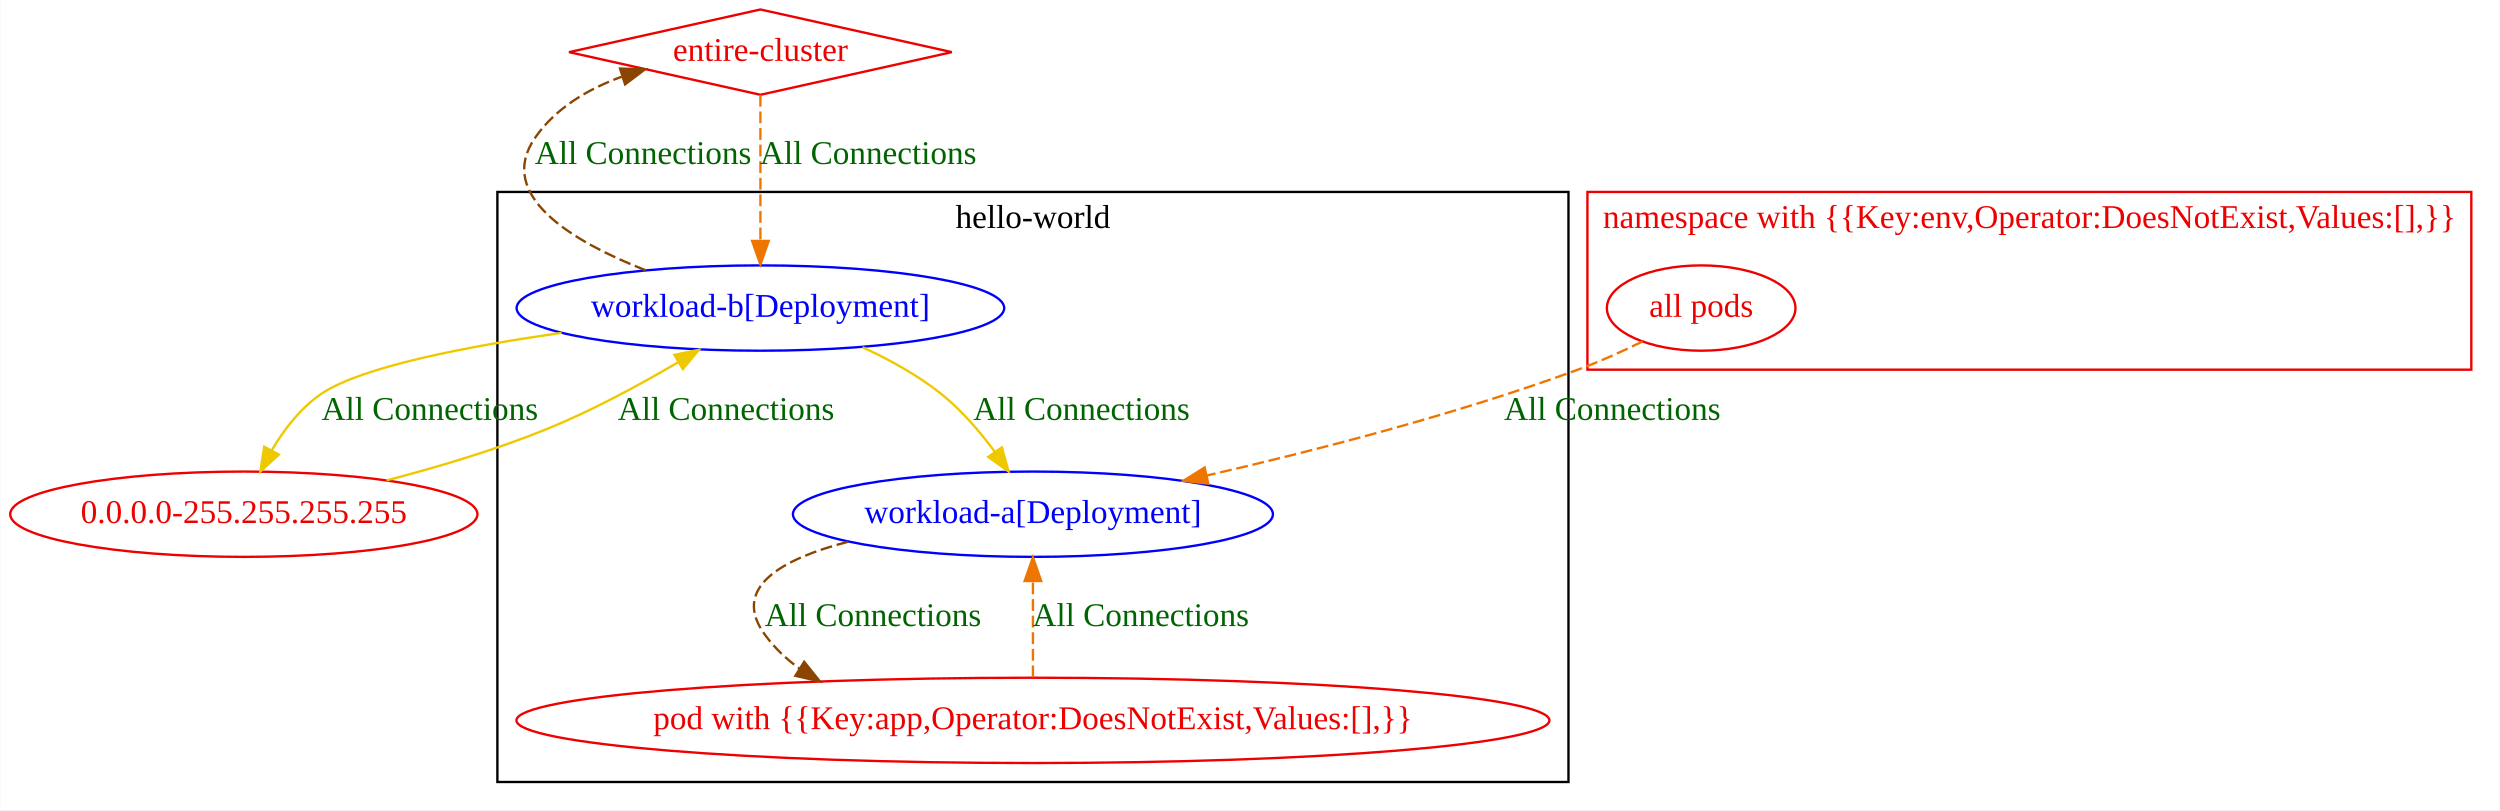
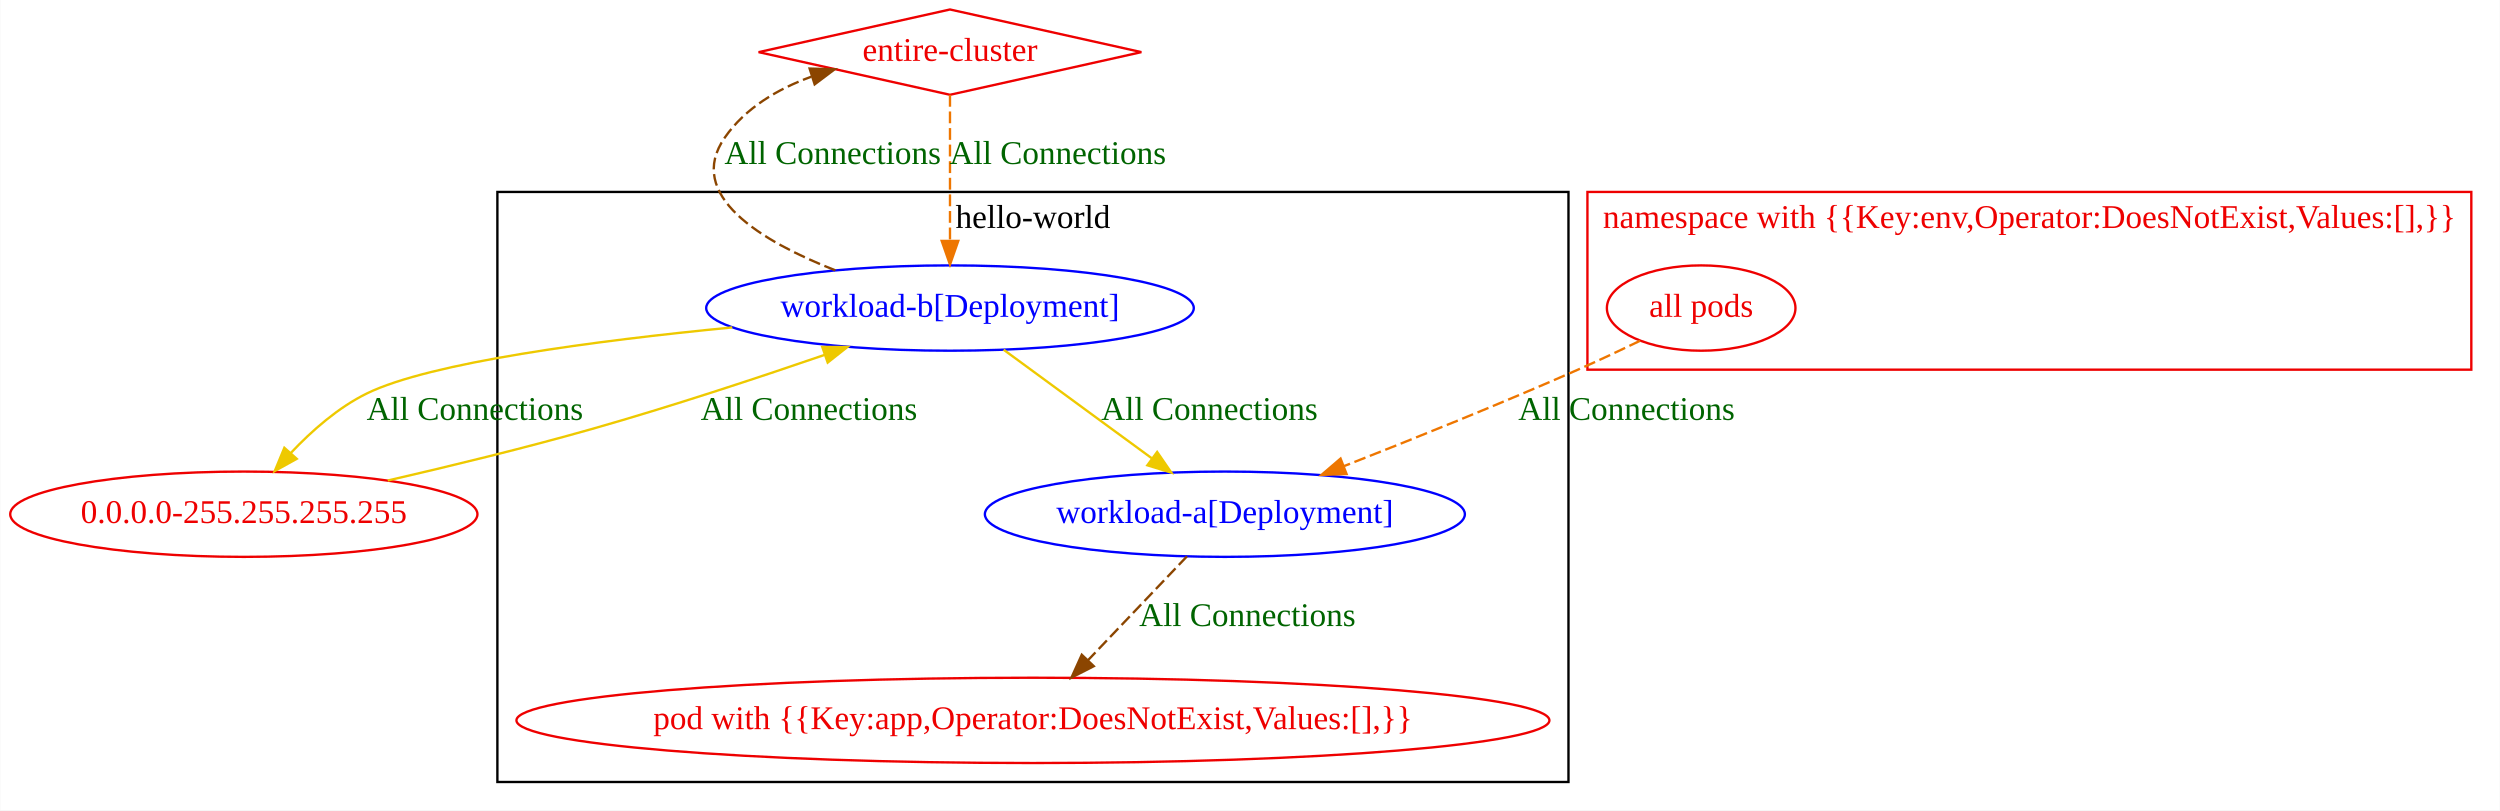
<svg xmlns="http://www.w3.org/2000/svg" width="1055pt" height="342pt" viewBox="0.00 0.00 1054.79 342.00">
  <g id="graph0" class="graph" transform="scale(1 1) rotate(0) translate(4 338)">
    <polygon fill="white" stroke="transparent" points="-4,4 -4,-338 1050.79,-338 1050.79,4 -4,4" />
+     <g id="clust2" class="cluster">
+       <polygon fill="none" stroke="#ee0000" points="665.79,-182 665.79,-257 1038.79,-257 1038.79,-182 665.79,-182" />
+       <text text-anchor="middle" x="852.29" y="-241.8" font-family="Times New Roman,serif" font-size="14.00" fill="#ee0000">namespace with {{Key:env,Operator:DoesNotExist,Values:[],}}</text>
+     </g>
    <g id="clust1" class="cluster">
      <polygon fill="none" stroke="black" points="205.79,-8 205.79,-257 657.79,-257 657.79,-8 205.79,-8" />
      <text text-anchor="middle" x="431.79" y="-241.8" font-family="Times New Roman,serif" font-size="14.00">hello-world</text>
    </g>
-     <g id="clust2" class="cluster">
-       <polygon fill="none" stroke="#ee0000" points="665.79,-182 665.79,-257 1038.79,-257 1038.79,-182 665.79,-182" />
-       <text text-anchor="middle" x="852.29" y="-241.8" font-family="Times New Roman,serif" font-size="14.00" fill="#ee0000">namespace with {{Key:env,Operator:DoesNotExist,Values:[],}}</text>
-     </g>
    <g id="node1" class="node">
-       <ellipse fill="none" stroke="blue" cx="431.79" cy="-121" rx="101.28" ry="18" />
-       <text text-anchor="middle" x="431.79" y="-117.3" font-family="Times New Roman,serif" font-size="14.00" fill="blue">workload-a[Deployment]</text>
+       <ellipse fill="none" stroke="blue" cx="512.79" cy="-121" rx="101.28" ry="18" />
+       <text text-anchor="middle" x="512.79" y="-117.3" font-family="Times New Roman,serif" font-size="14.00" fill="blue">workload-a[Deployment]</text>
    </g>
    <g id="node3" class="node">
      <ellipse fill="none" stroke="#ee0000" cx="431.79" cy="-34" rx="217.96" ry="18" />
      <text text-anchor="middle" x="431.79" y="-30.3" font-family="Times New Roman,serif" font-size="14.00" fill="#ee0000">pod with {{Key:app,Operator:DoesNotExist,Values:[],}}</text>
    </g>
    <g id="edge4" class="edge">
-       <path fill="none" stroke="#8b4500" stroke-dasharray="5,2" d="M353.76,-109.37C325.66,-102.07 304.09,-89.94 318.79,-70 322.88,-64.45 327.85,-59.75 333.39,-55.78" />
-       <polygon fill="#8b4500" stroke="#8b4500" points="335.26,-58.73 341.88,-50.46 331.54,-52.8 335.26,-58.73" />
-       <text text-anchor="middle" x="364.29" y="-73.8" font-family="Times New Roman,serif" font-size="14.00" fill="darkgreen">All Connections</text>
+       <path fill="none" stroke="#8b4500" stroke-dasharray="5,2" d="M496.79,-103.21C484.88,-90.72 468.46,-73.48 455.1,-59.46" />
+       <polygon fill="#8b4500" stroke="#8b4500" points="457.47,-56.87 448.04,-52.05 452.4,-61.7 457.47,-56.87" />
+       <text text-anchor="middle" x="522.29" y="-73.8" font-family="Times New Roman,serif" font-size="14.00" fill="darkgreen">All Connections</text>
    </g>
    <g id="node2" class="node">
-       <ellipse fill="none" stroke="blue" cx="316.79" cy="-208" rx="102.88" ry="18" />
-       <text text-anchor="middle" x="316.79" y="-204.3" font-family="Times New Roman,serif" font-size="14.00" fill="blue">workload-b[Deployment]</text>
+       <ellipse fill="none" stroke="blue" cx="396.79" cy="-208" rx="102.88" ry="18" />
+       <text text-anchor="middle" x="396.79" y="-204.3" font-family="Times New Roman,serif" font-size="14.00" fill="blue">workload-b[Deployment]</text>
    </g>
    <g id="edge7" class="edge">
-       <path fill="none" stroke="#eec900" d="M359.87,-191.46C371.21,-186.25 383,-179.76 392.79,-172 401.46,-165.13 409.34,-155.95 415.7,-147.33" />
-       <polygon fill="#eec900" stroke="#eec900" points="418.67,-149.2 421.54,-139 412.93,-145.18 418.67,-149.2" />
-       <text text-anchor="middle" x="452.29" y="-160.8" font-family="Times New Roman,serif" font-size="14.00" fill="darkgreen">All Connections</text>
+       <path fill="none" stroke="#eec900" d="M419.43,-190.41C437.24,-177.36 462.23,-159.05 481.88,-144.65" />
+       <polygon fill="#eec900" stroke="#eec900" points="484.21,-147.28 490.21,-138.55 480.07,-141.64 484.21,-147.28" />
+       <text text-anchor="middle" x="506.29" y="-160.8" font-family="Times New Roman,serif" font-size="14.00" fill="darkgreen">All Connections</text>
    </g>
    <g id="node5" class="node">
      <ellipse fill="none" stroke="#ee0000" cx="98.79" cy="-121" rx="98.58" ry="18" />
      <text text-anchor="middle" x="98.79" y="-117.3" font-family="Times New Roman,serif" font-size="14.00" fill="#ee0000">0.0.0.0-255.255.255.255</text>
    </g>
    <g id="edge5" class="edge">
-       <path fill="none" stroke="#eec900" d="M232.92,-197.56C192.24,-191.72 148.59,-183.18 131.79,-172 122.92,-166.1 115.87,-156.92 110.6,-148.02" />
-       <polygon fill="#eec900" stroke="#eec900" points="113.57,-146.16 105.75,-139.01 107.4,-149.47 113.57,-146.16" />
-       <text text-anchor="middle" x="177.29" y="-160.8" font-family="Times New Roman,serif" font-size="14.00" fill="darkgreen">All Connections</text>
+       <path fill="none" stroke="#eec900" d="M304.91,-199.83C246.69,-194.16 177.5,-185.02 150.79,-172 138.65,-166.08 127.52,-156.28 118.69,-146.92" />
+       <polygon fill="#eec900" stroke="#eec900" points="121.12,-144.38 111.85,-139.25 115.89,-149.04 121.12,-144.38" />
+       <text text-anchor="middle" x="196.29" y="-160.8" font-family="Times New Roman,serif" font-size="14.00" fill="darkgreen">All Connections</text>
    </g>
    <g id="node6" class="node">
-       <polygon fill="none" stroke="#ee0000" points="316.79,-334 236.02,-316 316.79,-298 397.56,-316 316.79,-334" />
-       <text text-anchor="middle" x="316.79" y="-312.3" font-family="Times New Roman,serif" font-size="14.00" fill="#ee0000">entire-cluster</text>
+       <polygon fill="none" stroke="#ee0000" points="396.79,-334 316.02,-316 396.79,-298 477.56,-316 396.79,-334" />
+       <text text-anchor="middle" x="396.79" y="-312.3" font-family="Times New Roman,serif" font-size="14.00" fill="#ee0000">entire-cluster</text>
    </g>
    <g id="edge6" class="edge">
-       <path fill="none" stroke="#8b4500" stroke-dasharray="5,2" d="M268.41,-223.91C237.01,-236.25 204.83,-255.68 221.79,-280 230.45,-292.42 244.03,-300.44 258.25,-305.62" />
-       <polygon fill="#8b4500" stroke="#8b4500" points="257.55,-309.07 268.14,-308.77 259.68,-302.4 257.55,-309.07" />
-       <text text-anchor="middle" x="267.29" y="-268.8" font-family="Times New Roman,serif" font-size="14.00" fill="darkgreen">All Connections</text>
-     </g>
-     <g id="edge8" class="edge">
-       <path fill="none" stroke="#ee7600" stroke-dasharray="5,2" d="M431.79,-52.18C431.79,-63.81 431.79,-79.42 431.79,-92.73" />
-       <polygon fill="#ee7600" stroke="#ee7600" points="428.29,-92.8 431.79,-102.8 435.29,-92.8 428.29,-92.8" />
-       <text text-anchor="middle" x="477.29" y="-73.8" font-family="Times New Roman,serif" font-size="14.00" fill="darkgreen">All Connections</text>
+       <path fill="none" stroke="#8b4500" stroke-dasharray="5,2" d="M348.41,-223.91C317.01,-236.25 284.83,-255.68 301.79,-280 310.45,-292.42 324.03,-300.44 338.25,-305.62" />
+       <polygon fill="#8b4500" stroke="#8b4500" points="337.55,-309.07 348.14,-308.77 339.68,-302.4 337.55,-309.07" />
+       <text text-anchor="middle" x="347.29" y="-268.8" font-family="Times New Roman,serif" font-size="14.00" fill="darkgreen">All Connections</text>
    </g>
    <g id="node4" class="node">
      <ellipse fill="none" stroke="#ee0000" cx="713.79" cy="-208" rx="39.79" ry="18" />
      <text text-anchor="middle" x="713.79" y="-204.3" font-family="Times New Roman,serif" font-size="14.00" fill="#ee0000">all pods</text>
    </g>
    <g id="edge2" class="edge">
-       <path fill="none" stroke="#ee7600" stroke-dasharray="5,2" d="M689.09,-193.92C680.59,-189.75 670.91,-185.35 661.79,-182 610.54,-163.19 550.84,-147.8 505.1,-137.32" />
-       <polygon fill="#ee7600" stroke="#ee7600" points="505.8,-133.89 495.27,-135.09 504.25,-140.71 505.8,-133.89" />
-       <text text-anchor="middle" x="676.29" y="-160.8" font-family="Times New Roman,serif" font-size="14.00" fill="darkgreen">All Connections</text>
+       <path fill="none" stroke="#ee7600" stroke-dasharray="5,2" d="M688.02,-194.2C679.71,-190.18 670.41,-185.8 661.79,-182 629.24,-167.64 592.13,-152.69 563.09,-141.31" />
+       <polygon fill="#ee7600" stroke="#ee7600" points="564.15,-137.97 553.56,-137.59 561.61,-144.49 564.15,-137.97" />
+       <text text-anchor="middle" x="682.29" y="-160.8" font-family="Times New Roman,serif" font-size="14.00" fill="darkgreen">All Connections</text>
    </g>
    <g id="edge1" class="edge">
-       <path fill="none" stroke="#eec900" d="M159.04,-135.3C180.77,-140.92 205.24,-148.22 226.79,-157 245.79,-164.74 265.83,-175.59 282.18,-185.2" />
-       <polygon fill="#eec900" stroke="#eec900" points="280.47,-188.26 290.84,-190.39 284.06,-182.25 280.47,-188.26" />
-       <text text-anchor="middle" x="302.29" y="-160.8" font-family="Times New Roman,serif" font-size="14.00" fill="darkgreen">All Connections</text>
+       <path fill="none" stroke="#eec900" d="M159.53,-135.23C186.14,-141.34 217.65,-149.01 245.79,-157 278.73,-166.36 315.18,-178.38 344.02,-188.29" />
+       <polygon fill="#eec900" stroke="#eec900" points="342.89,-191.6 353.49,-191.56 345.18,-184.99 342.89,-191.6" />
+       <text text-anchor="middle" x="337.29" y="-160.8" font-family="Times New Roman,serif" font-size="14.00" fill="darkgreen">All Connections</text>
    </g>
    <g id="edge3" class="edge">
-       <path fill="none" stroke="#ee7600" stroke-dasharray="5,2" d="M316.79,-297.97C316.79,-281.38 316.79,-255.88 316.79,-236.43" />
-       <polygon fill="#ee7600" stroke="#ee7600" points="320.29,-236.34 316.79,-226.34 313.29,-236.34 320.29,-236.34" />
-       <text text-anchor="middle" x="362.29" y="-268.8" font-family="Times New Roman,serif" font-size="14.00" fill="darkgreen">All Connections</text>
+       <path fill="none" stroke="#ee7600" stroke-dasharray="5,2" d="M396.79,-297.97C396.79,-281.38 396.79,-255.88 396.79,-236.43" />
+       <polygon fill="#ee7600" stroke="#ee7600" points="400.29,-236.34 396.79,-226.34 393.29,-236.34 400.29,-236.34" />
+       <text text-anchor="middle" x="442.29" y="-268.8" font-family="Times New Roman,serif" font-size="14.00" fill="darkgreen">All Connections</text>
    </g>
  </g>
</svg>
